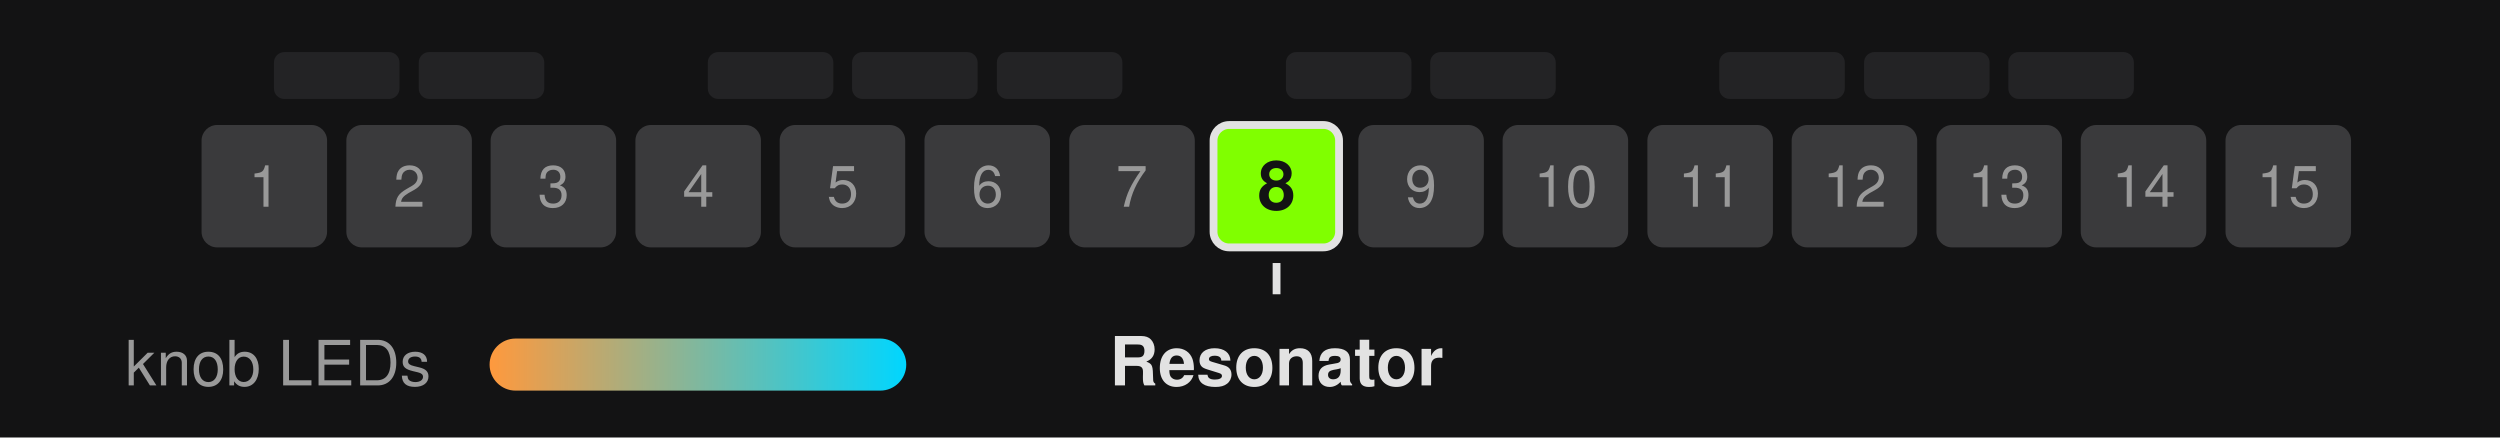
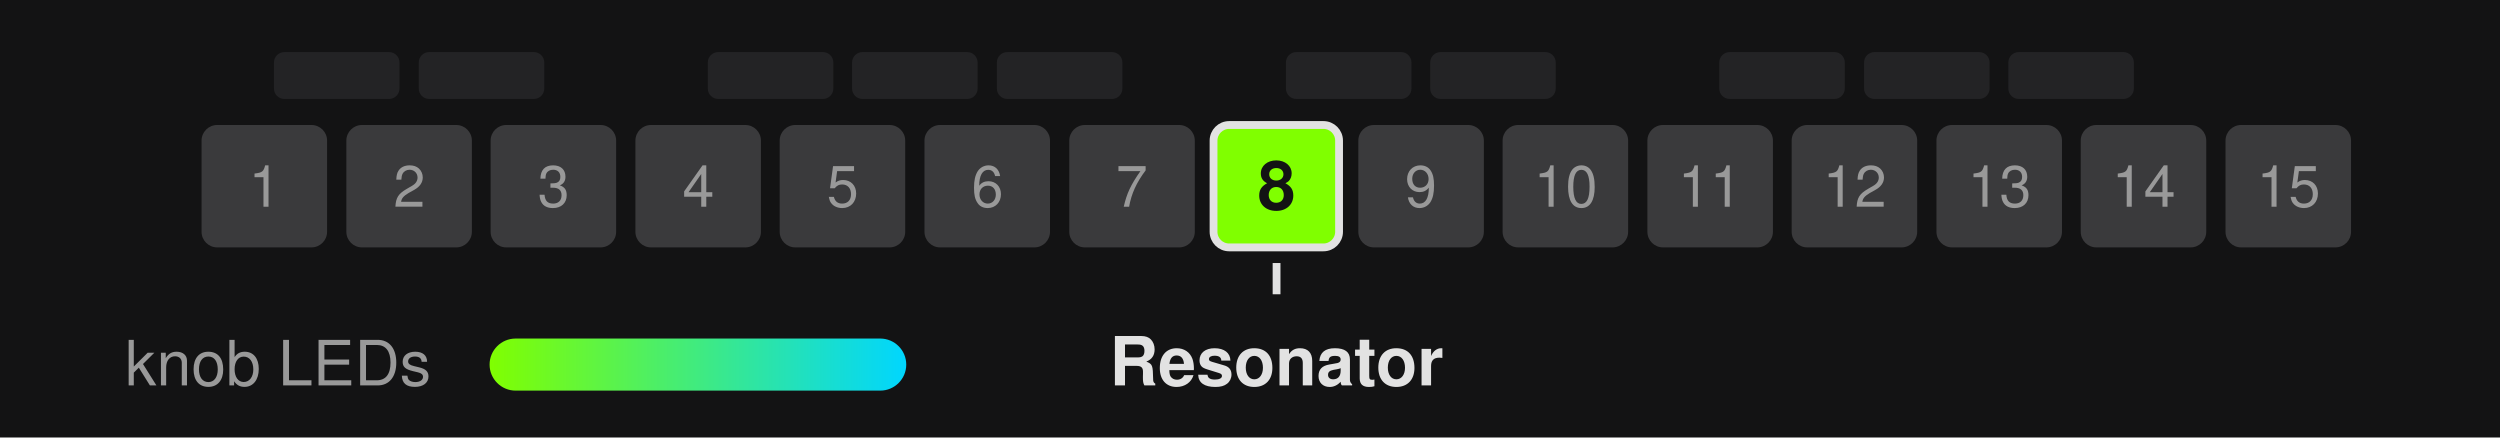
<svg xmlns="http://www.w3.org/2000/svg" viewBox="0 0 480 84" width="480" height="84" role="img" aria-labelledby="title desc">
  <style>svg{font-size:13px}text{font-family:'Hanken Grotesk', Helvetica, Arial, sans-serif;fill:#e2e2e2;text-anchor:middle}.as{text-anchor:start}.ae{text-anchor:end}.m{fill:#999999}.gt{fill:#131314}.b{fill:none;stroke:#e2e2e2;stroke-width:1.5}.ba{fill:none;stroke:#c4708a;stroke-width:2}.la{fill:none;stroke:#c4708a;stroke-width:2.5}.ls{fill:none;stroke:#e2e2e2;stroke-width:1.5}.lc{fill:none;stroke:#999999;stroke-width:1.5;stroke-dasharray:5 4}.da{fill:#c4708a}.ds{fill:#e2e2e2}.sw{stroke:#c4708a;stroke-width:2.5;stroke-linecap:round}.g{fill:#c4708a}.wk{fill:#e2e2e2;stroke:#131314;stroke-width:1}.dk{fill:#39393a;stroke:#e2e2e2;stroke-width:1.2}.sk{fill:#c4708a;stroke:#e2e2e2;stroke-width:1.2}.led{fill:none;stroke:#999999;stroke-width:1}</style>
  <defs>
    <marker id="ma" viewBox="0 0 10 10" refX="9" refY="5" markerWidth="9" markerHeight="9" markerUnits="userSpaceOnUse" orient="auto">
      <path d="M0,0L10,5L0,10z" fill="#c4708a" />
    </marker>
    <marker id="ms" viewBox="0 0 10 10" refX="9" refY="5" markerWidth="9" markerHeight="9" markerUnits="userSpaceOnUse" orient="auto">
      <path d="M0,0L10,5L0,10z" fill="#e2e2e2" />
    </marker>
    <marker id="mc" viewBox="0 0 10 10" refX="9" refY="5" markerWidth="9" markerHeight="9" markerUnits="userSpaceOnUse" orient="auto">
      <path d="M0,0L10,5L0,10z" fill="#999999" />
    </marker>
    <linearGradient id="k8">
-       <stop offset="0" stop-color="#ff993d" />
+       <stop offset="0" stop-color="#80ff00" />
      <stop offset="1" stop-color="#00d6ff" />
    </linearGradient>
  </defs>
  <rect width="480" height="84" fill="#131314" />
  <rect x="52.6" y="10" width="24.1" height="9" rx="2" fill="#232325" />
  <rect x="80.4" y="10" width="24.1" height="9" rx="2" fill="#232325" />
  <rect x="135.9" y="10" width="24.1" height="9" rx="2" fill="#232325" />
  <rect x="163.6" y="10" width="24.1" height="9" rx="2" fill="#232325" />
  <rect x="191.4" y="10" width="24.1" height="9" rx="2" fill="#232325" />
  <rect x="246.9" y="10" width="24.1" height="9" rx="2" fill="#232325" />
  <rect x="274.6" y="10" width="24.1" height="9" rx="2" fill="#232325" />
  <rect x="330.1" y="10" width="24.1" height="9" rx="2" fill="#232325" />
  <rect x="357.9" y="10" width="24.1" height="9" rx="2" fill="#232325" />
  <rect x="385.6" y="10" width="24.1" height="9" rx="2" fill="#232325" />
  <rect x="38.7" y="24" width="24.1" height="23.5" rx="3" fill="#3a3a3c" />
  <text x="50.8" y="39.7" font-size="11" style="fill:#999999">1</text>
  <rect x="66.5" y="24" width="24.1" height="23.5" rx="3" fill="#3a3a3c" />
  <text x="78.6" y="39.7" font-size="11" style="fill:#999999">2</text>
  <rect x="94.2" y="24" width="24.1" height="23.5" rx="3" fill="#3a3a3c" />
  <text x="106.3" y="39.7" font-size="11" style="fill:#999999">3</text>
  <rect x="122" y="24" width="24.1" height="23.5" rx="3" fill="#3a3a3c" />
  <text x="134.1" y="39.7" font-size="11" style="fill:#999999">4</text>
  <rect x="149.7" y="24" width="24.1" height="23.5" rx="3" fill="#3a3a3c" />
  <text x="161.8" y="39.7" font-size="11" style="fill:#999999">5</text>
  <rect x="177.5" y="24" width="24.1" height="23.5" rx="3" fill="#3a3a3c" />
  <text x="189.6" y="39.7" font-size="11" style="fill:#999999">6</text>
  <rect x="205.3" y="24" width="24.1" height="23.5" rx="3" fill="#3a3a3c" />
  <text x="217.3" y="39.7" font-size="11" style="fill:#999999">7</text>
  <rect x="233" y="24" width="24.1" height="23.5" rx="3" fill="#80ff00" stroke="#e2e2e2" stroke-width="1.5" />
  <text x="245.1" y="40.2" font-size="13" font-weight="bold" style="fill:#131314">8</text>
  <rect x="260.8" y="24" width="24.1" height="23.5" rx="3" fill="#3a3a3c" />
  <text x="272.8" y="39.7" font-size="11" style="fill:#999999">9</text>
  <rect x="288.5" y="24" width="24.1" height="23.5" rx="3" fill="#3a3a3c" />
  <text x="300.6" y="39.7" font-size="11" style="fill:#999999">10</text>
  <rect x="316.3" y="24" width="24.1" height="23.5" rx="3" fill="#3a3a3c" />
  <text x="328.3" y="39.7" font-size="11" style="fill:#999999">11</text>
  <rect x="344" y="24" width="24.1" height="23.5" rx="3" fill="#3a3a3c" />
  <text x="356.1" y="39.7" font-size="11" style="fill:#999999">12</text>
  <rect x="371.8" y="24" width="24.1" height="23.5" rx="3" fill="#3a3a3c" />
  <text x="383.9" y="39.7" font-size="11" style="fill:#999999">13</text>
  <rect x="399.5" y="24" width="24.1" height="23.5" rx="3" fill="#3a3a3c" />
  <text x="411.6" y="39.7" font-size="11" style="fill:#999999">14</text>
  <rect x="427.3" y="24" width="24.1" height="23.5" rx="3" fill="#3a3a3c" />
  <text x="439.4" y="39.7" font-size="11" style="fill:#999999">15</text>
  <text x="245.1" y="74" class="t" font-weight="bold">Resonator</text>
  <path d="M245.1,50.5v6" stroke="#e2e2e2" stroke-width="1.5" />
  <text x="24" y="74" class="m as" font-size="12">knob LEDs</text>
  <rect x="94" y="65" width="80" height="10" rx="5" fill="url(#k8)" />
</svg>
